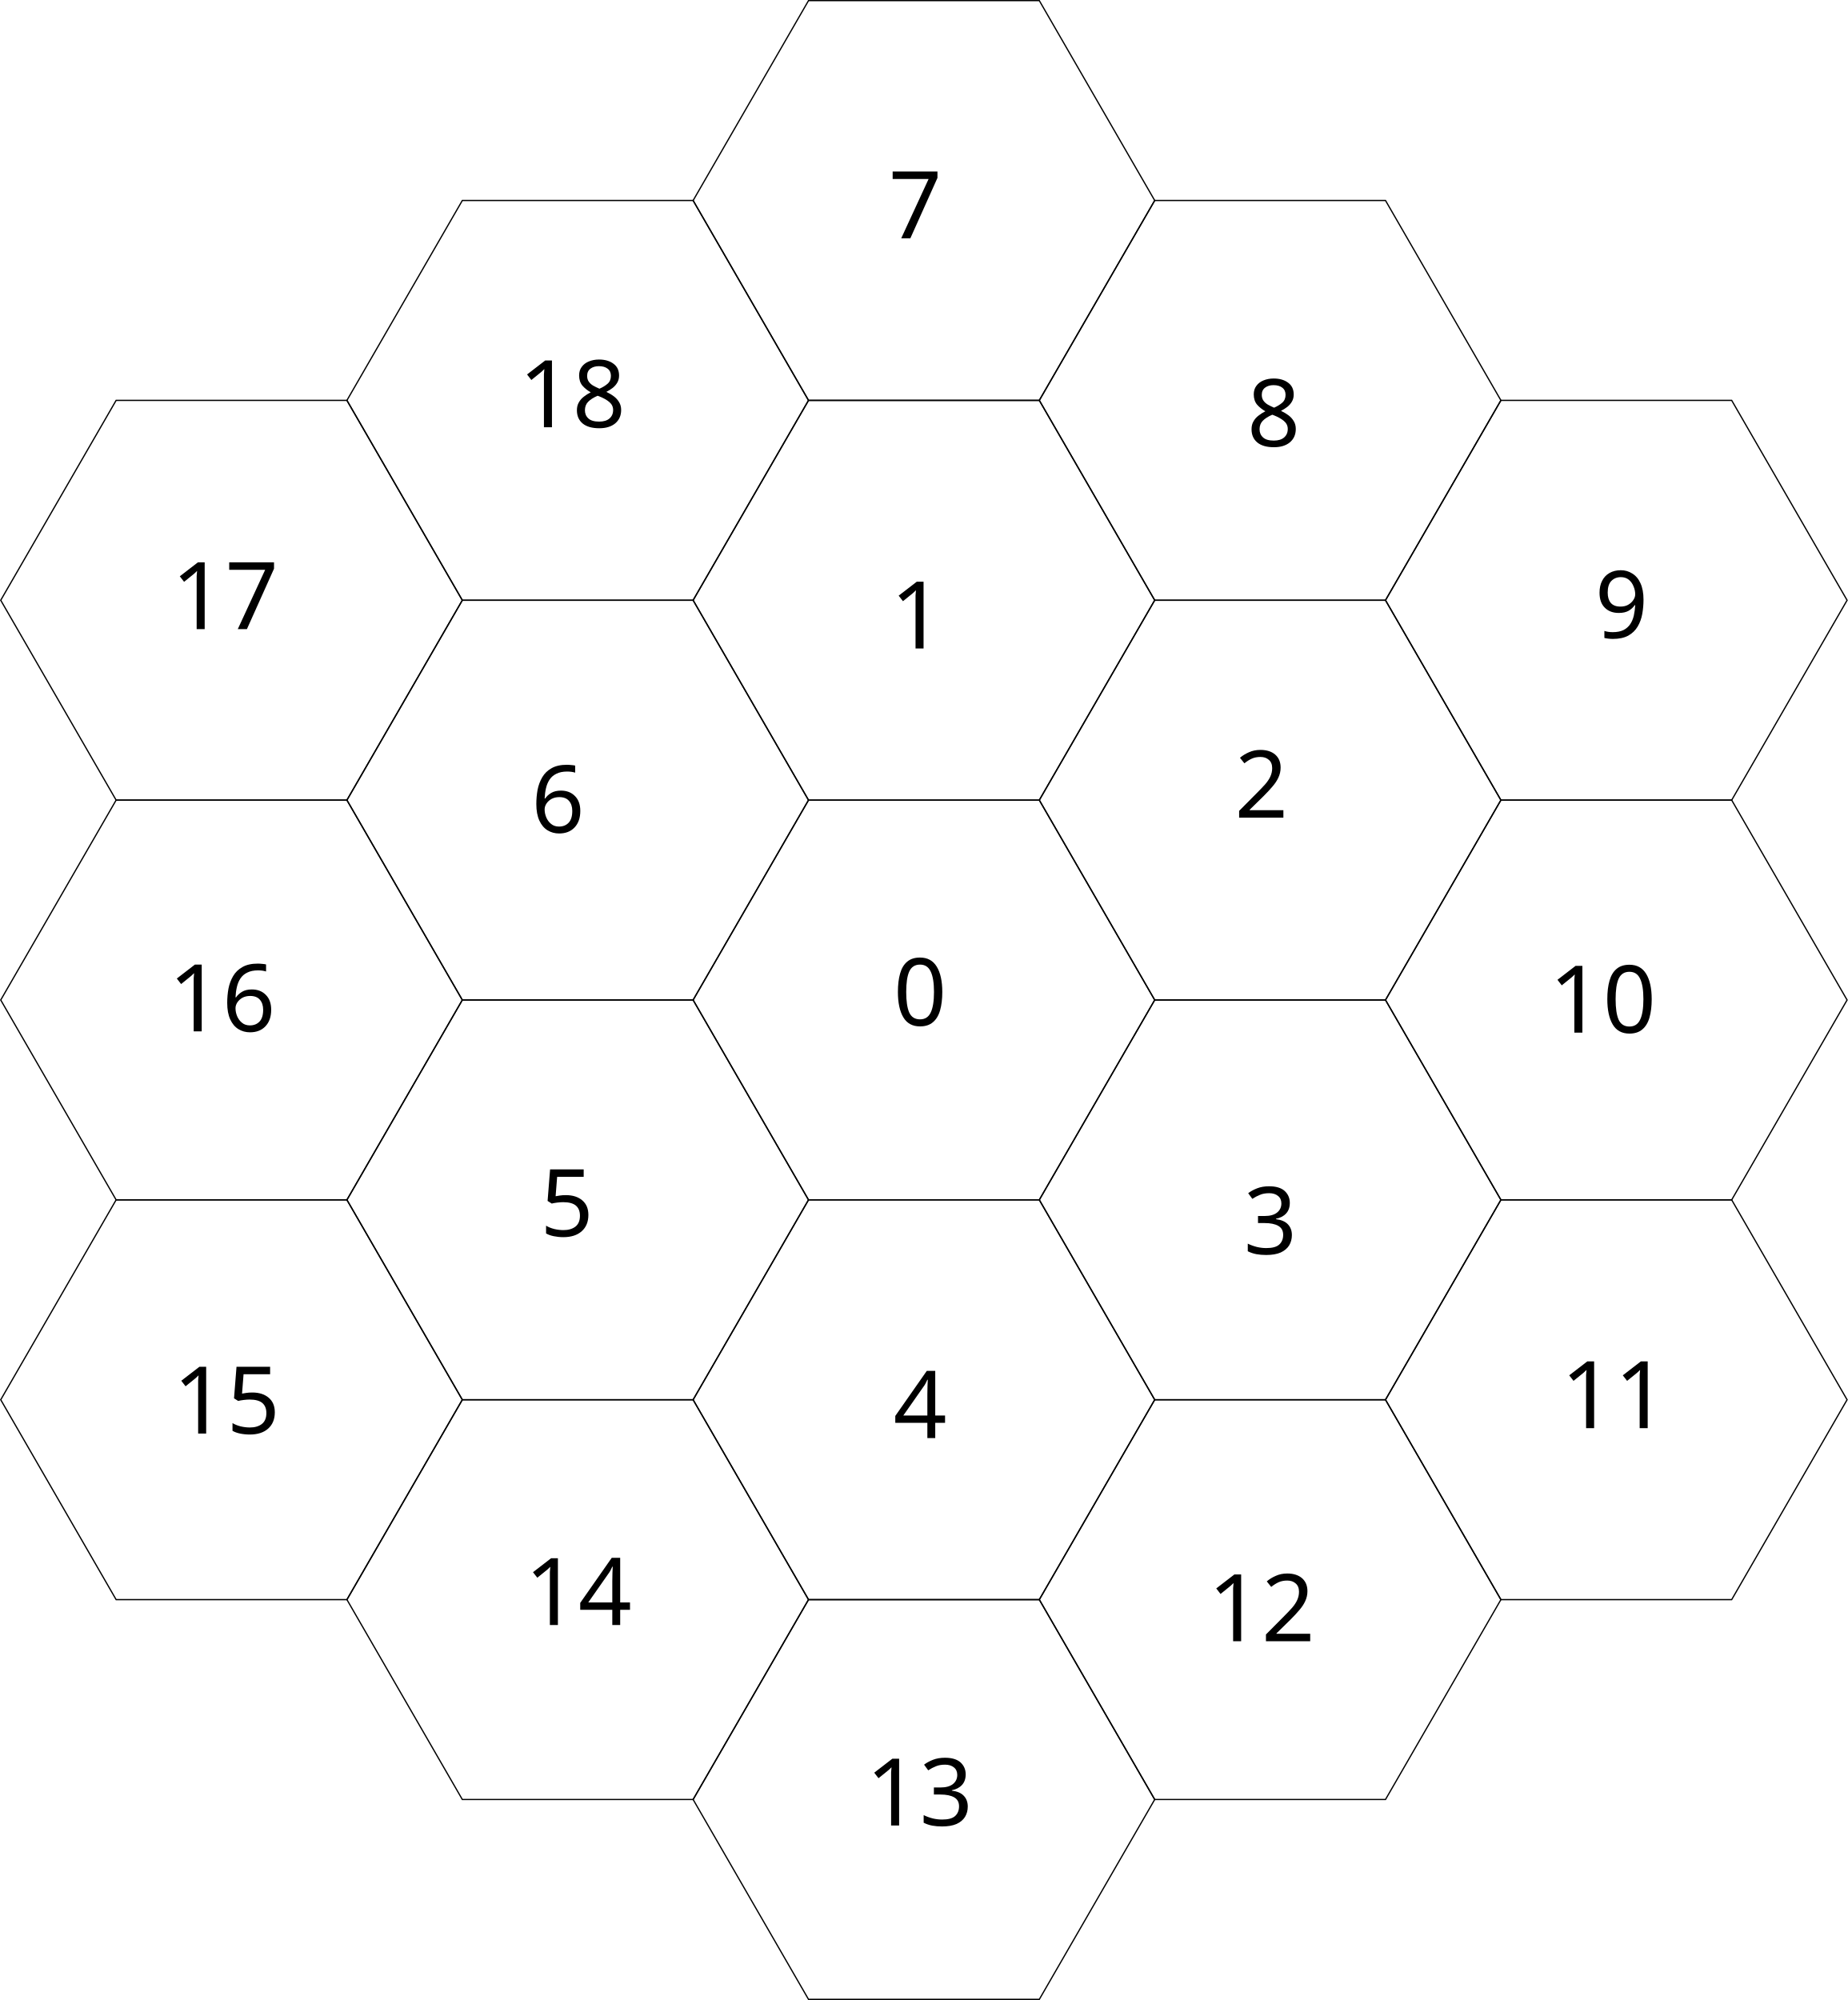
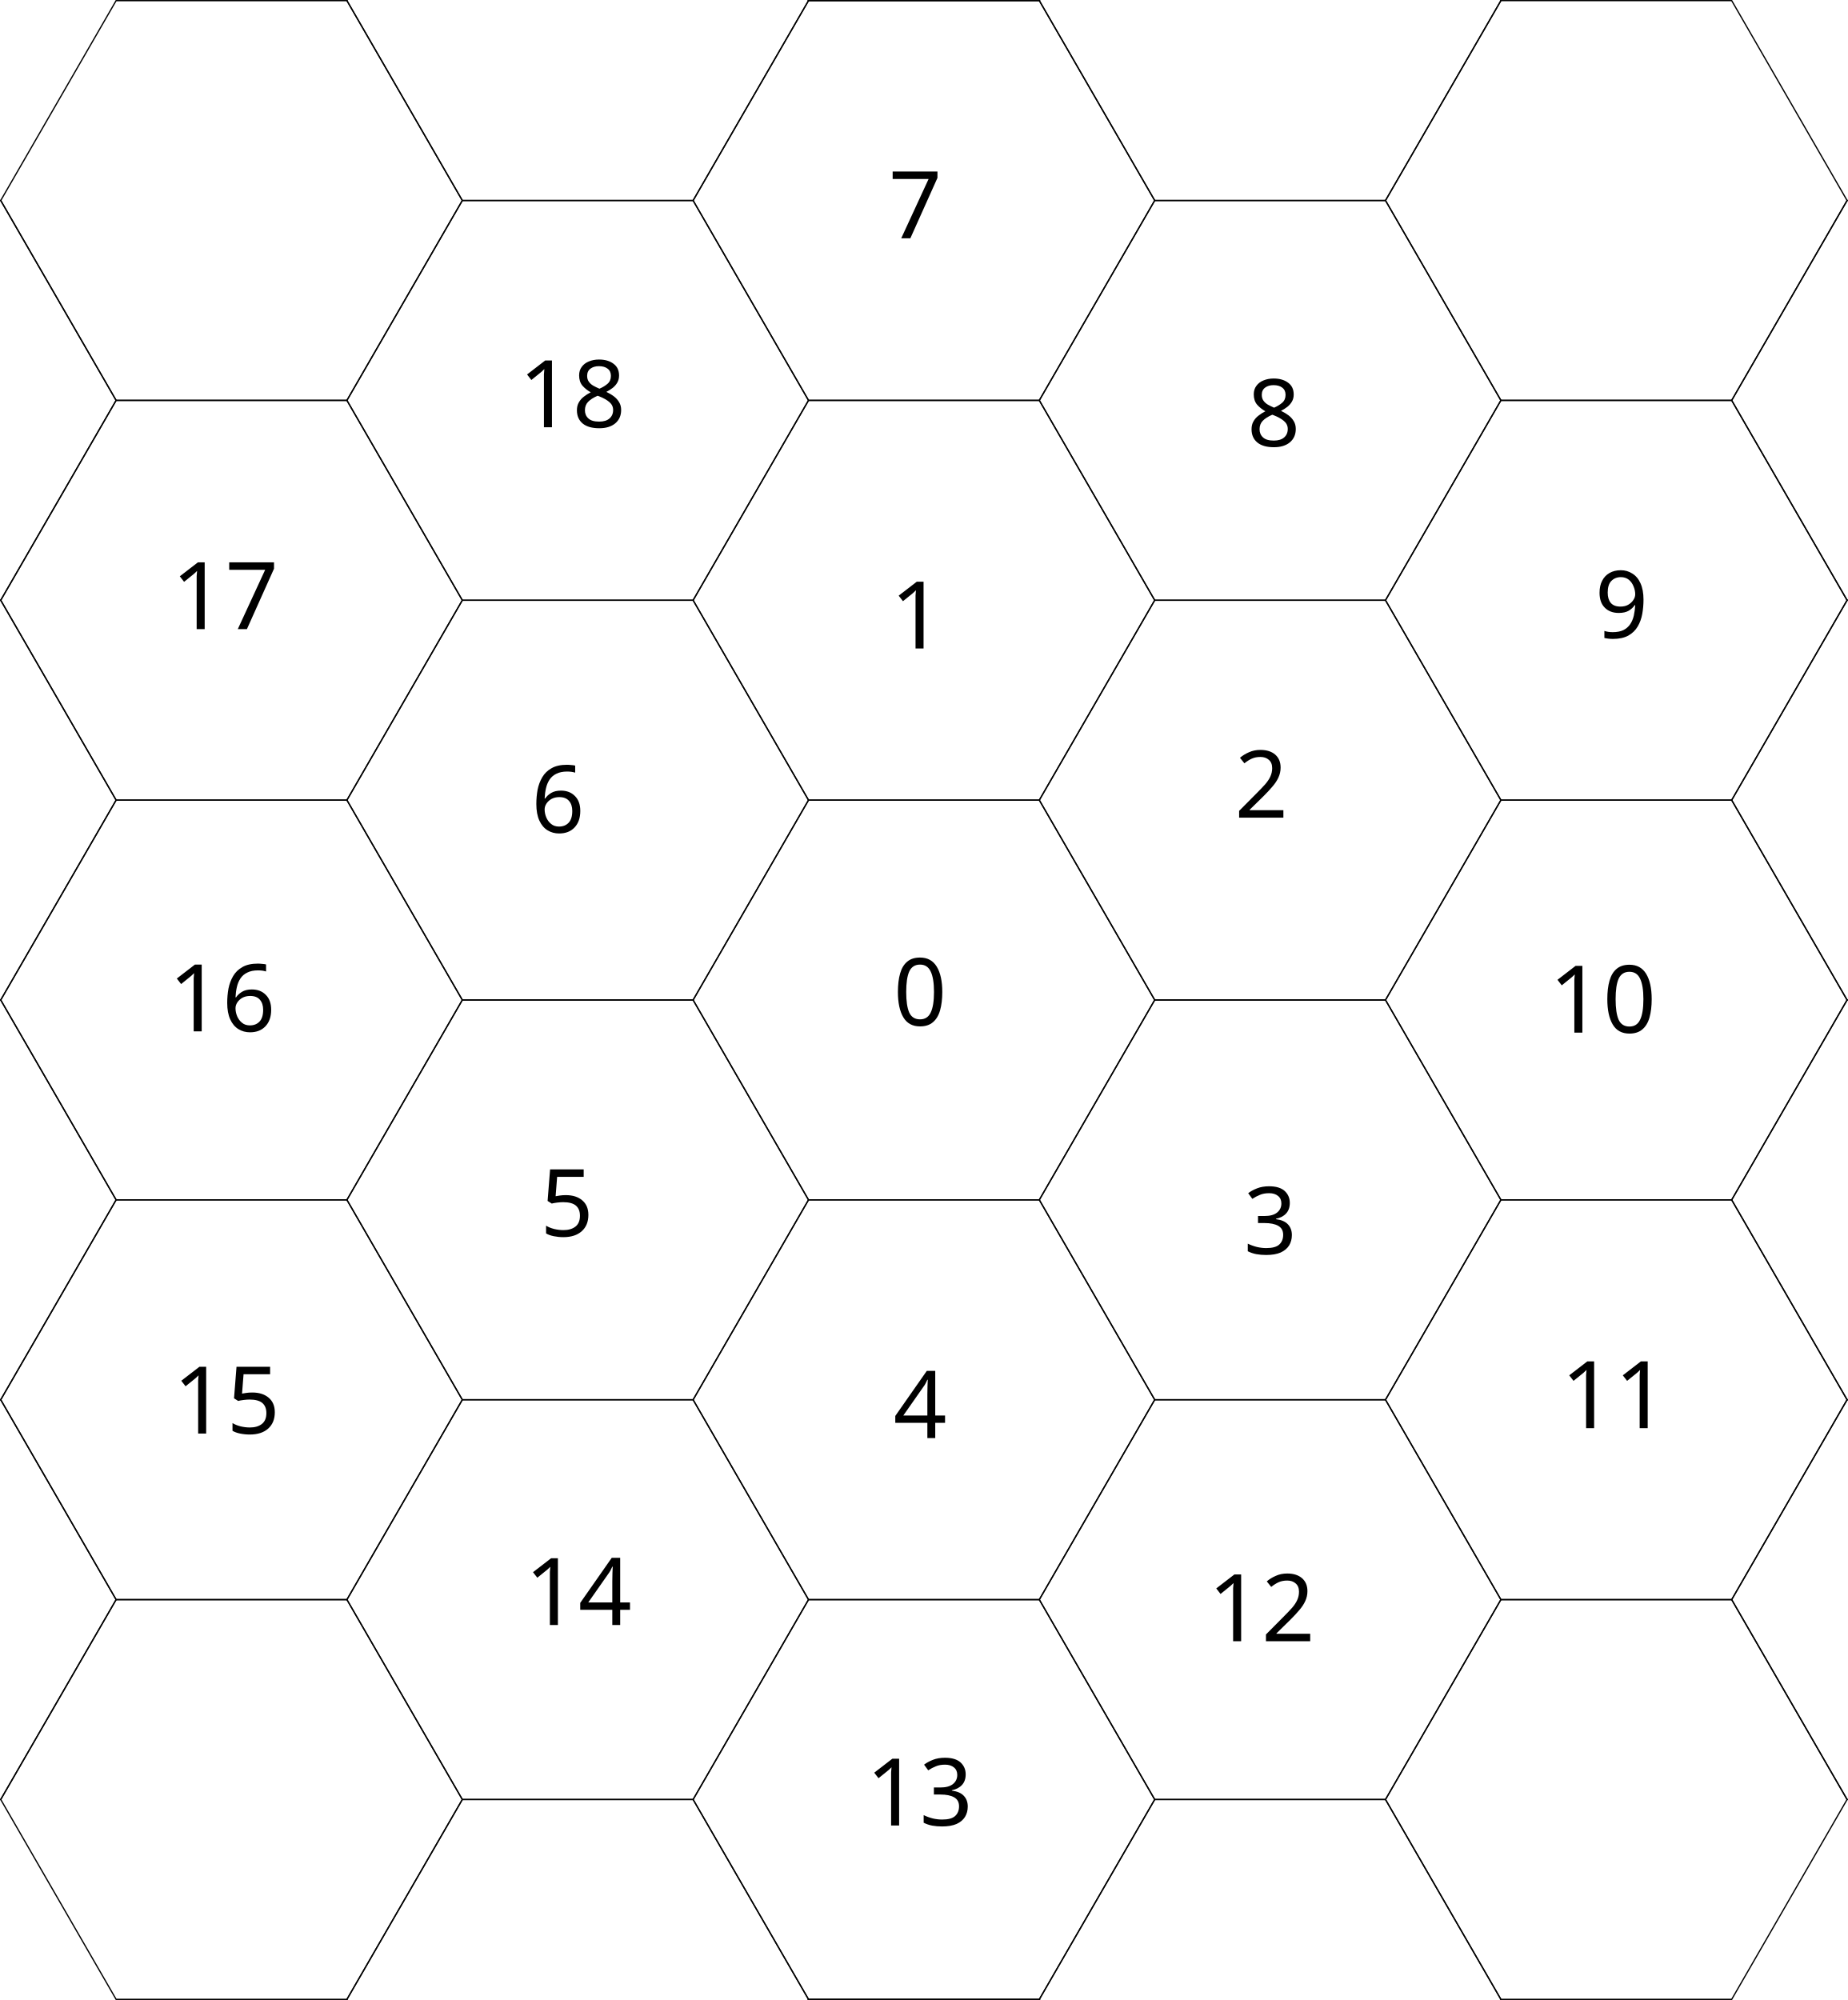
<svg xmlns="http://www.w3.org/2000/svg" width="208.846mm" height="226.047mm" viewBox="0 0 208.846 226.047" version="1.1" id="svg8">
  <defs id="defs2" />
  <g id="layer1" transform="translate(7.661181,-14.7469)">
    <path style="fill:none;stroke:currentColor;stroke-width:0.142" id="path833" d="m 109.805,150.361 -26.085,-1e-5 -13.043,-22.591 13.043,-22.591 26.085,0 13.043,22.591 z" />
    <path style="fill:none;stroke:currentColor;stroke-width:0.142" id="path833-4" d="m 148.933,127.77 -26.085,0 -13.043,-22.591 13.043,-22.591 26.085,10e-7 13.043,22.591 z" />
    <path style="fill:none;stroke:currentColor;stroke-width:0.142" id="path833-43" d="m 148.933,172.952 -26.085,0 -13.043,-22.591 13.043,-22.591 26.085,0 13.043,22.591 z" />
    <path style="fill:none;stroke:currentColor;stroke-width:0.142" id="path833-9" d="m 109.805,195.542 -26.085,0 -13.043,-22.591 13.043,-22.591 26.085,0 13.043,22.591 z" />
    <path style="fill:none;stroke:currentColor;stroke-width:0.142" id="path833-45" d="m 70.677,172.952 -26.085,0 -13.043,-22.591 13.043,-22.591 26.085,0 13.043,22.591 z" />
    <path style="fill:none;stroke:currentColor;stroke-width:0.142" id="path833-97" d="m 70.677,127.77 -26.085,0 -13.043,-22.591 13.043,-22.591 26.085,10e-7 13.043,22.591 z" />
    <path style="fill:none;stroke:currentColor;stroke-width:0.142" id="path833-3" d="m 109.805,105.18 -26.085,0 -13.043,-22.591 13.043,-22.591 26.085,1e-6 13.043,22.591 z" />
    <text xml:space="preserve" style="font-style:normal;font-weight:normal;font-size:10.583px;line-height:1.25;font-family:sans-serif;fill:currentColor;fill-opacity:1;stroke:none;stroke-width:0.265" x="92.761" y="41.682" id="text882">
      <tspan id="tspan880" x="92.761" y="41.682" style="stroke-width:0.265">7</tspan>
    </text>
    <text xml:space="preserve" style="font-style:normal;font-weight:normal;font-size:10.583px;line-height:1.25;font-family:sans-serif;fill:currentColor;fill-opacity:1;stroke:none;stroke-width:0.265" x="133.276" y="65.184" id="text882-2">
      <tspan id="tspan880-5" x="133.276" y="65.184" style="stroke-width:0.265">8</tspan>
    </text>
    <text xml:space="preserve" style="font-style:normal;font-weight:normal;font-size:10.583px;line-height:1.25;font-family:sans-serif;fill:currentColor;fill-opacity:1;stroke:none;stroke-width:0.265" x="172.592" y="86.851" id="text882-2-0">
      <tspan id="tspan880-5-2" x="172.592" y="86.851" style="stroke-width:0.265">9</tspan>
    </text>
    <text xml:space="preserve" style="font-style:normal;font-weight:normal;font-size:10.583px;line-height:1.25;font-family:sans-serif;fill:currentColor;fill-opacity:1;stroke:none;stroke-width:0.265" x="167.433" y="131.457" id="text882-2-0-2">
      <tspan id="tspan880-5-2-8" x="167.433" y="131.457" style="stroke-width:0.265">10</tspan>
    </text>
    <text xml:space="preserve" style="font-style:normal;font-weight:normal;font-size:10.583px;line-height:1.25;font-family:sans-serif;fill:currentColor;fill-opacity:1;stroke:none;stroke-width:0.265" x="168.761" y="176.162" id="text882-2-0-2-5">
      <tspan id="tspan880-5-2-8-4" x="168.761" y="176.162" style="stroke-width:0.265">11</tspan>
    </text>
    <text xml:space="preserve" style="font-style:normal;font-weight:normal;font-size:10.583px;line-height:1.25;font-family:sans-serif;fill:currentColor;fill-opacity:1;stroke:none;stroke-width:0.265" x="128.866" y="200.249" id="text882-2-0-2-5-7">
      <tspan id="tspan880-5-2-8-4-7" x="128.866" y="200.249" style="stroke-width:0.265">12</tspan>
    </text>
    <path style="fill:none;stroke:currentColor;stroke-width:0.142" id="path833-97-2" d="m 70.677,82.589 -26.085,-10e-7 -13.043,-22.591 13.043,-22.591 26.085,10e-7 13.043,22.591 z" />
    <path style="fill:none;stroke:currentColor;stroke-width:0.142" id="path833-97-2-8" d="m 109.805,59.999 -26.085,-10e-7 -13.043,-22.591 13.043,-22.591 26.085,10e-7 13.043,22.591 z" />
    <path style="fill:none;stroke:currentColor;stroke-width:0.142" id="path833-97-2-3" d="m 148.933,82.589 -26.085,-10e-7 -13.043,-22.591 13.043,-22.591 26.085,10e-7 13.043,22.591 z" />
    <path style="fill:none;stroke:currentColor;stroke-width:0.142" id="path833-97-2-5" d="m 188.06,105.18 -26.085,0 -13.043,-22.591 13.043,-22.591 26.085,1e-6 13.043,22.591 z" />
    <path style="fill:none;stroke:currentColor;stroke-width:0.142" id="path833-97-2-0" d="m 188.06,150.361 -26.085,-1e-5 -13.043,-22.591 13.043,-22.591 26.085,0 13.043,22.591 z" />
    <path style="fill:none;stroke:currentColor;stroke-width:0.142" id="path833-97-2-7" d="m 188.06,195.542 -26.085,0 -13.043,-22.591 13.043,-22.591 26.085,0 13.043,22.591 z" />
    <path style="fill:none;stroke:currentColor;stroke-width:0.142" id="path833-97-2-54" d="m 148.933,218.133 -26.085,0 -13.043,-22.591 13.043,-22.591 26.085,0 13.043,22.591 z" />
    <path style="fill:none;stroke:currentColor;stroke-width:0.142" id="path833-97-2-6" d="m 109.805,240.723 -26.085,0 -13.043,-22.591 13.043,-22.591 26.085,0 13.043,22.591 z" />
    <path style="fill:none;stroke:currentColor;stroke-width:0.142" id="path833-97-2-52" d="m 70.677,218.133 -26.085,0 -13.043,-22.591 13.043,-22.591 26.085,0 13.043,22.591 z" />
    <path style="fill:none;stroke:currentColor;stroke-width:0.142" id="path833-97-2-4" d="m 31.549,195.542 -26.085,0 -13.043,-22.591 13.043,-22.591 26.085,0 13.043,22.591 z" />
    <path style="fill:none;stroke:currentColor;stroke-width:0.142" id="path833-97-2-66" d="m 31.549,150.361 -26.085,-1e-5 -13.043,-22.591 13.043,-22.591 26.085,0 13.043,22.591 z" />
    <path style="fill:none;stroke:currentColor;stroke-width:0.142" id="path833-97-2-2" d="m 31.549,105.18 -26.085,0 L -7.579,82.589 5.463,59.999 l 26.085,1e-6 13.043,22.591 z" />
    <text xml:space="preserve" style="font-style:normal;font-weight:normal;font-size:10.583px;line-height:1.25;font-family:sans-serif;fill:currentColor;fill-opacity:1;stroke:none;stroke-width:0.265" x="90.211" y="221.071" id="text882-2-0-2-5-7-4">
      <tspan id="tspan880-5-2-8-4-7-1" x="90.211" y="221.071" style="stroke-width:0.265">13</tspan>
    </text>
    <text xml:space="preserve" style="font-style:normal;font-weight:normal;font-size:10.583px;line-height:1.25;font-family:sans-serif;fill:currentColor;fill-opacity:1;stroke:none;stroke-width:0.265" x="51.645" y="198.412" id="text882-2-0-2-5-7-4-8">
      <tspan id="tspan880-5-2-8-4-7-1-2" x="51.645" y="198.412" style="stroke-width:0.265">14</tspan>
    </text>
    <text xml:space="preserve" style="font-style:normal;font-weight:normal;font-size:10.583px;line-height:1.25;font-family:sans-serif;fill:currentColor;fill-opacity:1;stroke:none;stroke-width:0.265" x="11.889" y="176.773" id="text882-2-0-2-5-7-4-2">
      <tspan id="tspan880-5-2-8-4-7-1-3" x="11.889" y="176.773" style="stroke-width:0.265">15</tspan>
    </text>
    <text xml:space="preserve" style="font-style:normal;font-weight:normal;font-size:10.583px;line-height:1.25;font-family:sans-serif;fill:currentColor;fill-opacity:1;stroke:none;stroke-width:0.265" x="11.386" y="131.313" id="text882-2-0-2-5-7-4-84">
      <tspan id="tspan880-5-2-8-4-7-1-8" x="11.386" y="131.313" style="stroke-width:0.265">16</tspan>
    </text>
    <text xml:space="preserve" style="font-style:normal;font-weight:normal;font-size:10.583px;line-height:1.25;font-family:sans-serif;fill:currentColor;fill-opacity:1;stroke:none;stroke-width:0.265" x="11.721" y="85.853" id="text882-2-0-2-5-7-4-7">
      <tspan id="tspan880-5-2-8-4-7-1-27" x="11.721" y="85.853" style="stroke-width:0.265">17</tspan>
    </text>
    <text xml:space="preserve" style="font-style:normal;font-weight:normal;font-size:10.583px;line-height:1.25;font-family:sans-serif;fill:currentColor;fill-opacity:1;stroke:none;stroke-width:0.265" x="50.974" y="63.04" id="text882-2-0-2-5-7-4-6">
      <tspan id="tspan880-5-2-8-4-7-1-0" x="50.974" y="63.04" style="stroke-width:0.265">18</tspan>
    </text>
    <text xml:space="preserve" style="font-style:normal;font-weight:normal;font-size:10.583px;line-height:1.25;font-family:sans-serif;fill:currentColor;fill-opacity:1;stroke:none;stroke-width:0.265" x="93.309" y="130.647" id="text882-7">
      <tspan id="tspan880-2" x="93.309" y="130.647" style="stroke-width:0.265">0</tspan>
    </text>
    <text xml:space="preserve" style="font-style:normal;font-weight:normal;font-size:10.583px;line-height:1.25;font-family:sans-serif;fill:currentColor;fill-opacity:1;stroke:none;stroke-width:0.265" x="92.973" y="88.039" id="text882-21">
      <tspan id="tspan880-9" x="92.973" y="88.039" style="stroke-width:0.265">1</tspan>
    </text>
    <text xml:space="preserve" style="font-style:normal;font-weight:normal;font-size:10.583px;line-height:1.25;font-family:sans-serif;fill:currentColor;fill-opacity:1;stroke:none;stroke-width:0.265" x="132.897" y="156.48" id="text882-5">
      <tspan id="tspan880-26" x="132.897" y="156.48" style="stroke-width:0.265">3</tspan>
    </text>
    <text xml:space="preserve" style="font-style:normal;font-weight:normal;font-size:10.583px;line-height:1.25;font-family:sans-serif;fill:currentColor;fill-opacity:1;stroke:none;stroke-width:0.265" x="131.891" y="107.163" id="text882-5-2">
      <tspan id="tspan880-26-3" x="131.891" y="107.163" style="stroke-width:0.265">2</tspan>
    </text>
    <text xml:space="preserve" style="font-style:normal;font-weight:normal;font-size:10.583px;line-height:1.25;font-family:sans-serif;fill:currentColor;fill-opacity:1;stroke:none;stroke-width:0.265" x="93.309" y="177.281" id="text882-5-6">
      <tspan id="tspan880-26-0" x="93.309" y="177.281" style="stroke-width:0.265">4</tspan>
    </text>
    <text xml:space="preserve" style="font-style:normal;font-weight:normal;font-size:10.583px;line-height:1.25;font-family:sans-serif;fill:currentColor;fill-opacity:1;stroke:none;stroke-width:0.265" x="53.385" y="154.467" id="text882-5-7">
      <tspan id="tspan880-26-06" x="53.385" y="154.467" style="stroke-width:0.265">5</tspan>
    </text>
    <text xml:space="preserve" style="font-style:normal;font-weight:normal;font-size:10.583px;line-height:1.25;font-family:sans-serif;fill:currentColor;fill-opacity:1;stroke:none;stroke-width:0.265" x="52.378" y="108.84" id="text882-5-20">
      <tspan id="tspan880-26-1" x="52.378" y="108.84" style="stroke-width:0.265">6</tspan>
    </text>
+     <path style="fill:none;stroke:currentColor;stroke-width:0.142" id="path833-97-2-5-6" d="m 227.188,82.589 -26.085,-10e-7 -13.043,-22.591 13.043,-22.591 26.085,10e-7 13.043,22.591 z" />
+     <path style="fill:none;stroke:currentColor;stroke-width:0.142" id="path833-97-2-0-6" d="m 227.188,127.771 -26.085,-1e-5 -13.043,-22.591 13.043,-22.591 26.085,10e-7 13.043,22.591 z" />
+     <path style="fill:none;stroke:currentColor;stroke-width:0.142" id="path833-97-2-7-8" d="m 227.188,172.952 -26.085,0 -13.043,-22.591 13.043,-22.591 26.085,0 13.043,22.591 z" />
+     <path style="fill:none;stroke:currentColor;stroke-width:0.142" id="path833-97-2-7-8-5" d="m 227.188,218.133 -26.085,0 -13.043,-22.591 13.043,-22.591 26.085,0 13.043,22.591 z" />
+     <path style="fill:none;stroke:currentColor;stroke-width:0.142" id="path833-97-2-5-6-2" d="m -7.579,82.589 -26.085,-2e-6 -13.043,-22.591 13.043,-22.591 26.085,10e-7 13.043,22.591 z" />
+     <path style="fill:none;stroke:currentColor;stroke-width:0.142" id="path833-97-2-0-6-8" d="m -7.579,127.77 -26.085,0 -13.043,-22.591 13.043,-22.591 26.085,1e-6 13.043,22.591 z" />
+     <path style="fill:none;stroke:currentColor;stroke-width:0.142" id="path833-97-2-7-8-52" d="m -7.579,172.952 -26.085,0 -13.043,-22.591 13.043,-22.591 26.085,0 13.043,22.591 z" />
+     <path style="fill:none;stroke:currentColor;stroke-width:0.142" id="path833-97-2-7-8-5-5" d="m -7.579,218.133 -26.085,0 -13.043,-22.591 13.043,-22.591 26.085,0 13.043,22.591 z" />
+     <path style="fill:none;stroke:currentColor;stroke-width:0.142" id="path833-97-2-7-8-5-5-7" d="m 31.549,240.723 -26.085,0 -13.043,-22.591 13.043,-22.591 26.085,0 13.043,22.591 z" />
+     <path style="fill:none;stroke:currentColor;stroke-width:0.142" id="path833-97-2-7-8-5-5-7-4" d="m 70.677,263.314 -26.085,0 -13.043,-22.591 13.043,-22.591 26.085,0 13.043,22.591 z" />
+     <path style="fill:none;stroke:currentColor;stroke-width:0.142" id="path833-97-2-7-8-5-5-7-7" d="m 109.805,285.904 -26.085,0 -13.043,-22.591 13.043,-22.591 26.085,0 13.043,22.591 z" />
+     <path style="fill:none;stroke:currentColor;stroke-width:0.142" id="path833-97-2-7-8-5-5-7-3" d="m 148.933,263.314 -26.085,0 -13.043,-22.591 13.043,-22.591 26.085,0 13.043,22.591 z" />
+     <path style="fill:none;stroke:currentColor;stroke-width:0.142" id="path833-97-2-7-8-5-5-7-2" d="m 188.06,240.723 -26.085,0 -13.043,-22.591 13.043,-22.591 26.085,0 13.043,22.591 z" />
+     <path style="fill:none;stroke:currentColor;stroke-width:0.142" id="path833-97-2-5-6-2-2" d="M 31.549,59.999 5.463,59.999 -7.579,37.408 5.463,14.818 l 26.085,10e-7 13.043,22.591 z" />
+     <path style="fill:none;stroke:currentColor;stroke-width:0.142" id="path833-97-2-5-6-2-1" d="m 70.677,37.408 -26.085,-10e-7 -13.043,-22.591 13.043,-22.591 26.085,1.2e-6 13.043,22.591 z" />
+     <path style="fill:none;stroke:currentColor;stroke-width:0.142" id="path833-97-2-5-6-2-7" d="m 109.805,14.818 -26.085,-10e-7 -13.043,-22.591 13.043,-22.591 26.085,1e-6 13.043,22.591 z" />
+     <path style="fill:none;stroke:currentColor;stroke-width:0.142" id="path833-97-2-5-6-2-6" d="m 148.933,37.408 -26.085,-10e-7 -13.043,-22.591 13.043,-22.591 26.085,1.3e-6 13.043,22.591 z" />
+     <path style="fill:none;stroke:currentColor;stroke-width:0.142" id="path833-97-2-5-6-2-26" d="m 188.061,59.999 -26.085,-10e-7 -13.043,-22.591 13.043,-22.591 26.085,2e-6 13.043,22.591 z" />
  </g>
</svg>
